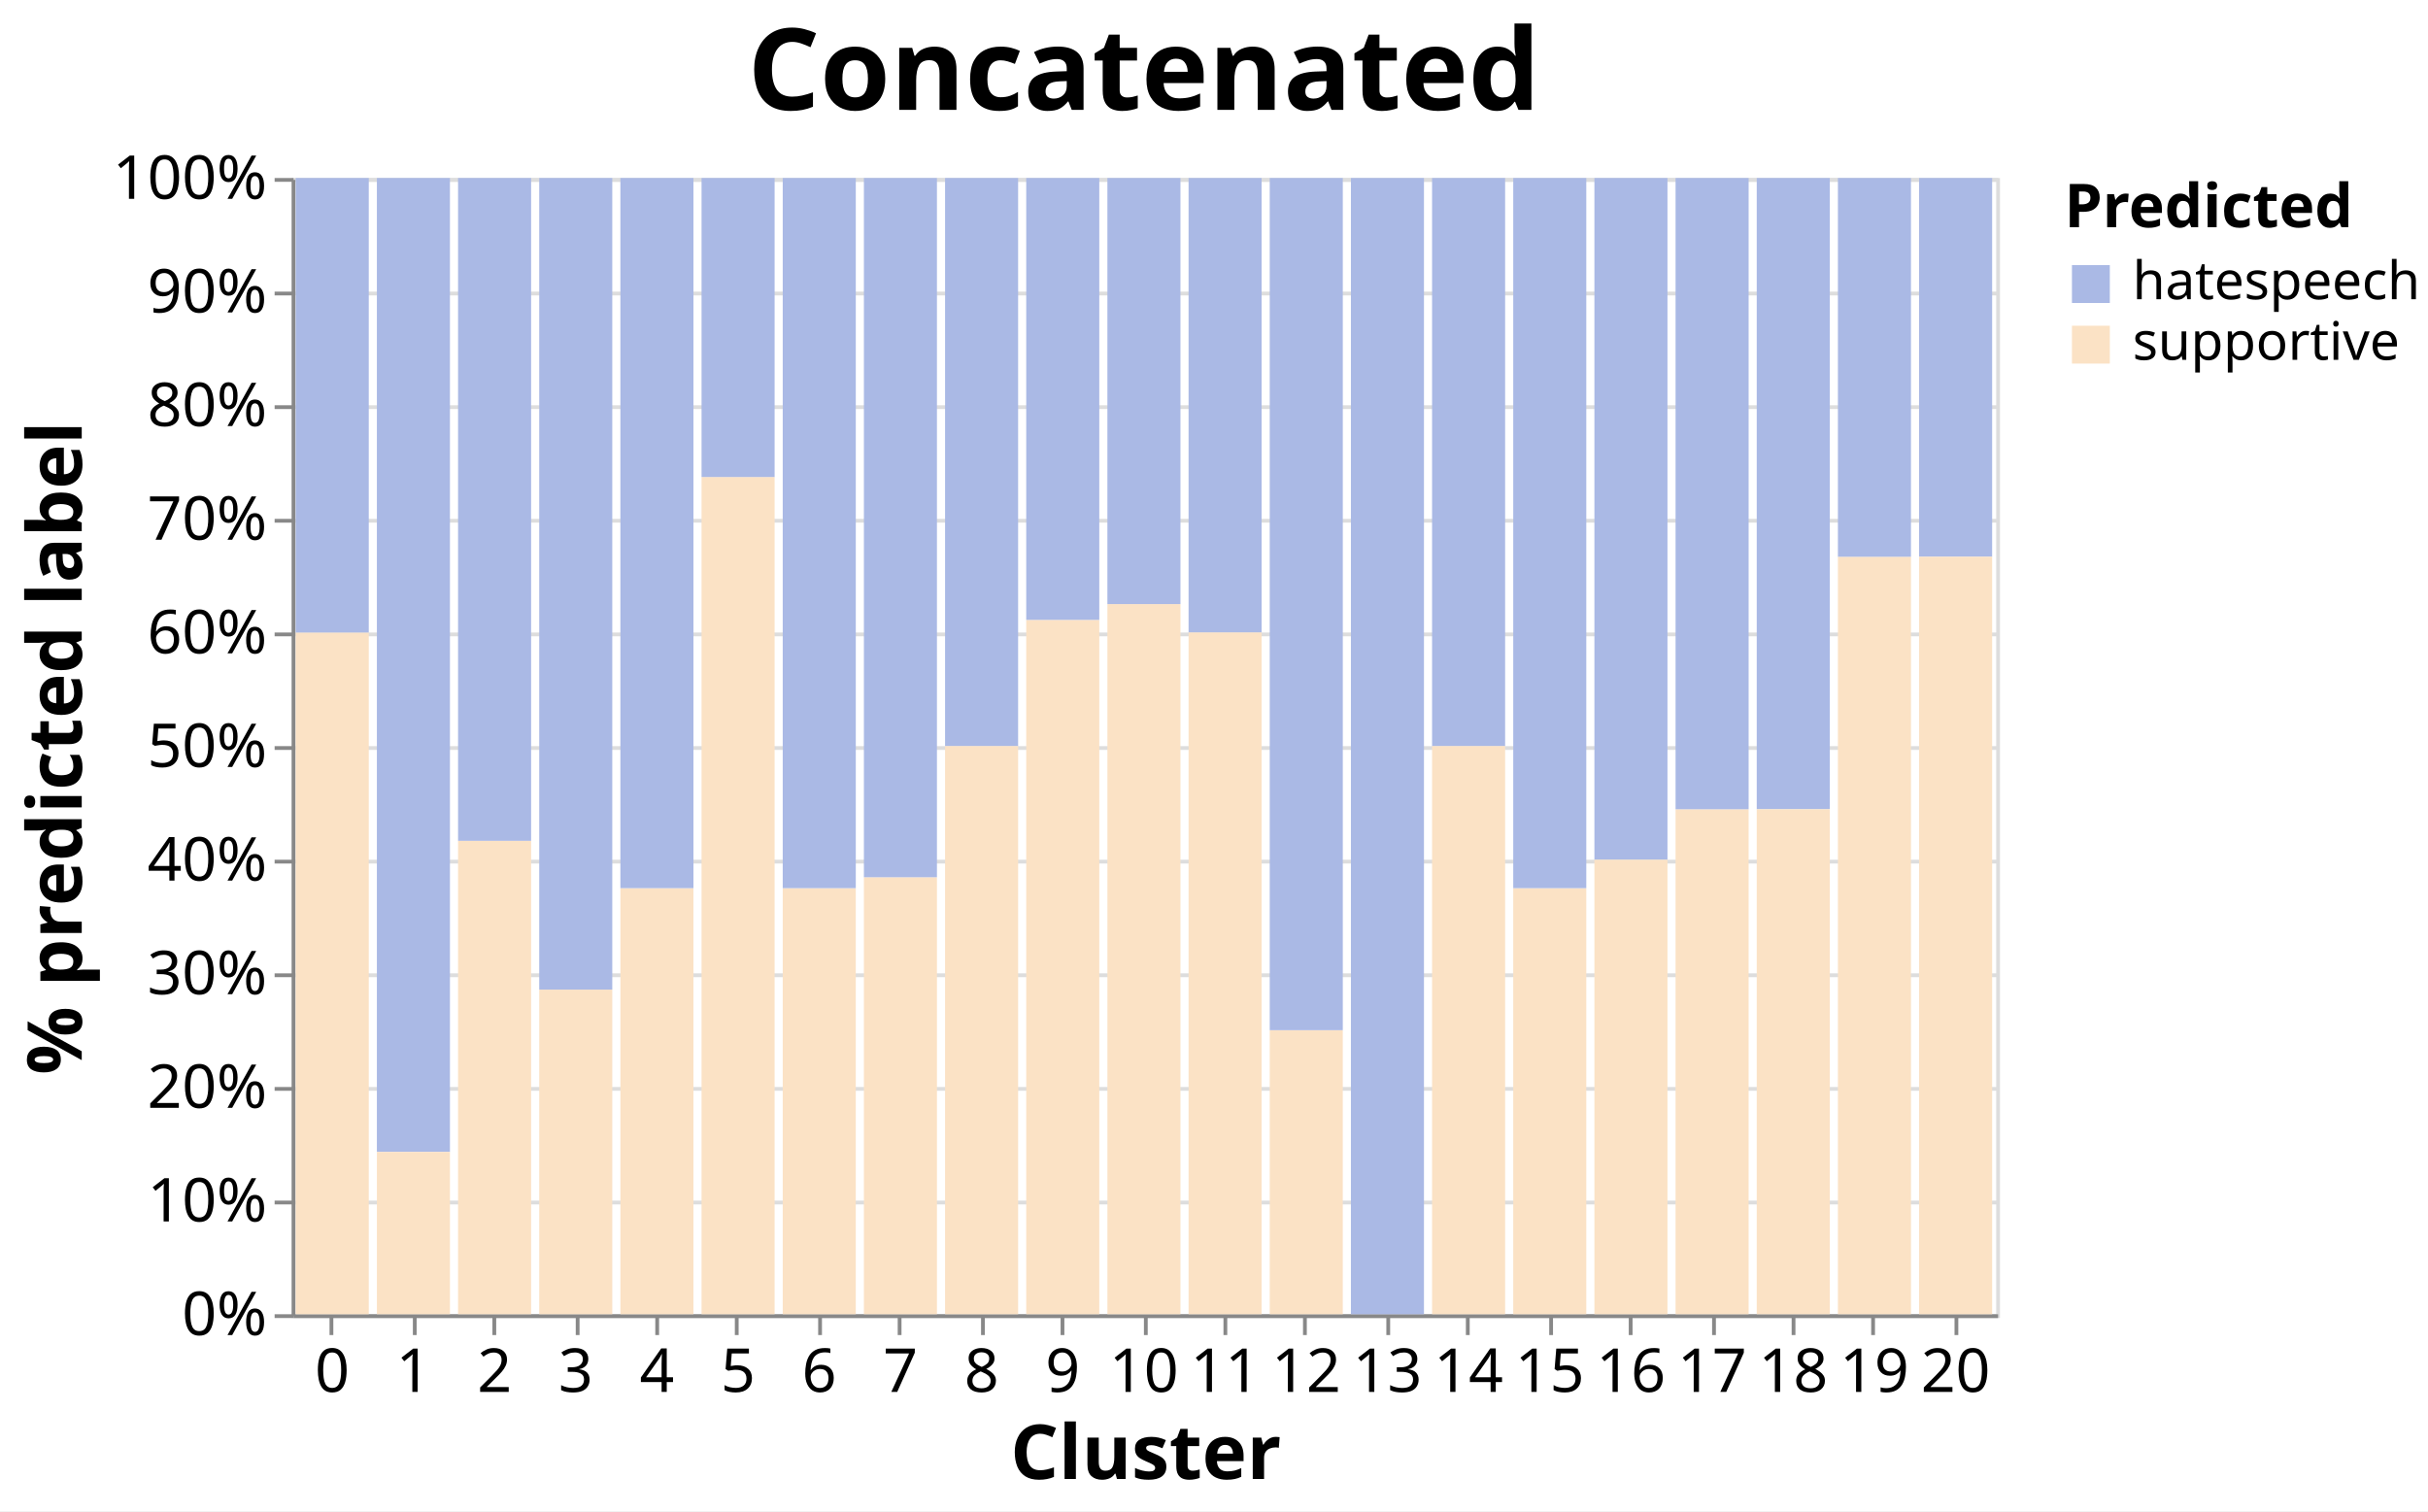
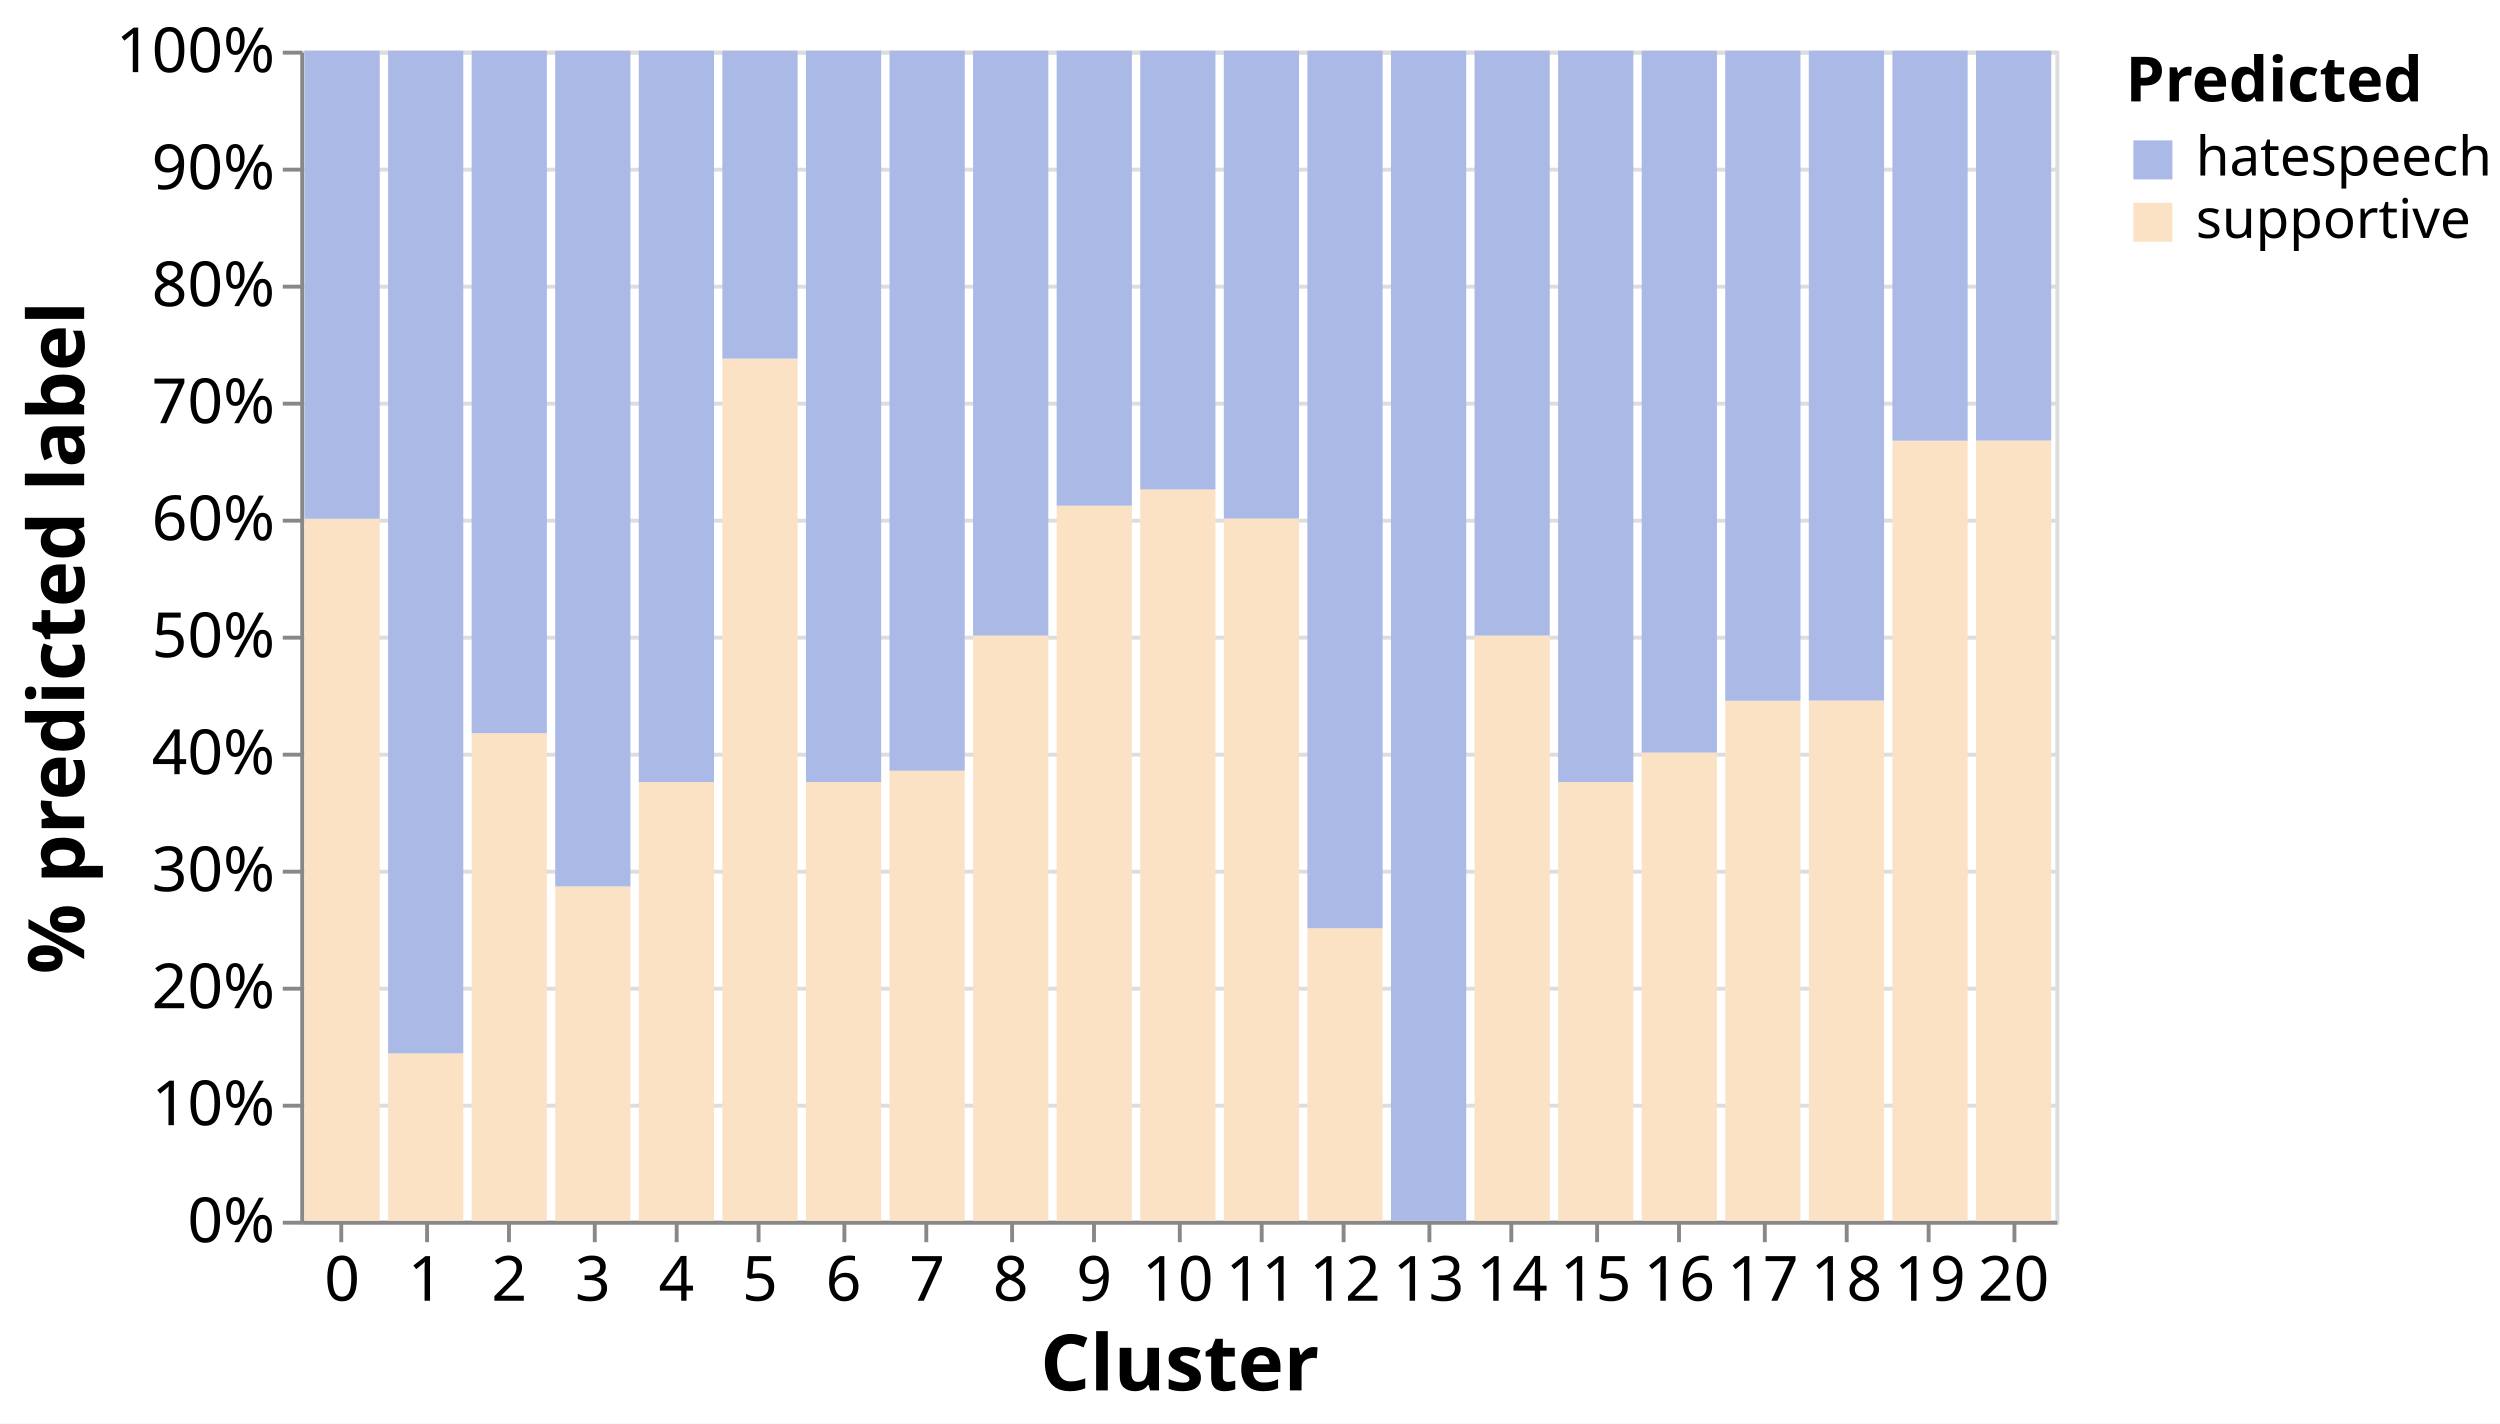
- <svg xmlns="http://www.w3.org/2000/svg" version="1.1" class="marks" width="641" height="399" viewBox="0 0 641 399">
-   <rect width="641" height="399" fill="white" />
-   <g fill="none" stroke-miterlimit="10" transform="translate(77,47)">
+ <svg xmlns="http://www.w3.org/2000/svg" version="1.1" class="marks" width="641" height="365" viewBox="0 0 641 365">
+   <rect width="641" height="365" fill="white" />
+   <g fill="none" stroke-miterlimit="10" transform="translate(77,13)">
    <g class="mark-group role-frame root" role="graphics-object" aria-roledescription="group mark container">
      <g transform="translate(0,0)">
        <path class="background" aria-hidden="true" d="M0.5,0.5h450v300h-450Z" stroke="#ddd" />
        <g>
          <g class="mark-group role-axis" aria-hidden="true">
            <g transform="translate(0.5,0.5)">
              <path class="background" aria-hidden="true" d="M0,0h0v0h0Z" pointer-events="none" />
              <g>
                <g class="mark-rule role-axis-grid" pointer-events="none">
                  <line transform="translate(0,300)" x2="450" y2="0" stroke="#ddd" stroke-width="1" opacity="1" />
                  <line transform="translate(0,270)" x2="450" y2="0" stroke="#ddd" stroke-width="1" opacity="1" />
                  <line transform="translate(0,240)" x2="450" y2="0" stroke="#ddd" stroke-width="1" opacity="1" />
                  <line transform="translate(0,210)" x2="450" y2="0" stroke="#ddd" stroke-width="1" opacity="1" />
                  <line transform="translate(0,180)" x2="450" y2="0" stroke="#ddd" stroke-width="1" opacity="1" />
                  <line transform="translate(0,150)" x2="450" y2="0" stroke="#ddd" stroke-width="1" opacity="1" />
                  <line transform="translate(0,120)" x2="450" y2="0" stroke="#ddd" stroke-width="1" opacity="1" />
                  <line transform="translate(0,90)" x2="450" y2="0" stroke="#ddd" stroke-width="1" opacity="1" />
                  <line transform="translate(0,60)" x2="450" y2="0" stroke="#ddd" stroke-width="1" opacity="1" />
                  <line transform="translate(0,30)" x2="450" y2="0" stroke="#ddd" stroke-width="1" opacity="1" />
                  <line transform="translate(0,0)" x2="450" y2="0" stroke="#ddd" stroke-width="1" opacity="1" />
                </g>
              </g>
              <path class="foreground" aria-hidden="true" d="" pointer-events="none" display="none" />
            </g>
          </g>
          <g class="mark-group role-axis" role="graphics-symbol" aria-roledescription="axis" aria-label="X-axis titled 'Cluster' for a discrete scale with 21 values: 0, 1, 2, 3, 4, ending with 20">
            <g transform="translate(0.5,300.5)">
              <path class="background" aria-hidden="true" d="M0,0h0v0h0Z" pointer-events="none" />
              <g>
                <g class="mark-rule role-axis-tick" pointer-events="none">
                  <line transform="translate(10,0)" x2="0" y2="5" stroke="#888" stroke-width="1" opacity="1" />
                  <line transform="translate(32,0)" x2="0" y2="5" stroke="#888" stroke-width="1" opacity="1" />
                  <line transform="translate(53,0)" x2="0" y2="5" stroke="#888" stroke-width="1" opacity="1" />
                  <line transform="translate(75,0)" x2="0" y2="5" stroke="#888" stroke-width="1" opacity="1" />
                  <line transform="translate(96,0)" x2="0" y2="5" stroke="#888" stroke-width="1" opacity="1" />
                  <line transform="translate(117,0)" x2="0" y2="5" stroke="#888" stroke-width="1" opacity="1" />
                  <line transform="translate(139,0)" x2="0" y2="5" stroke="#888" stroke-width="1" opacity="1" />
                  <line transform="translate(160,0)" x2="0" y2="5" stroke="#888" stroke-width="1" opacity="1" />
                  <line transform="translate(182,0)" x2="0" y2="5" stroke="#888" stroke-width="1" opacity="1" />
                  <line transform="translate(203,0)" x2="0" y2="5" stroke="#888" stroke-width="1" opacity="1" />
                  <line transform="translate(225,0)" x2="0" y2="5" stroke="#888" stroke-width="1" opacity="1" />
                  <line transform="translate(246,0)" x2="0" y2="5" stroke="#888" stroke-width="1" opacity="1" />
                  <line transform="translate(267,0)" x2="0" y2="5" stroke="#888" stroke-width="1" opacity="1" />
                  <line transform="translate(289,0)" x2="0" y2="5" stroke="#888" stroke-width="1" opacity="1" />
                  <line transform="translate(310,0)" x2="0" y2="5" stroke="#888" stroke-width="1" opacity="1" />
                  <line transform="translate(332,0)" x2="0" y2="5" stroke="#888" stroke-width="1" opacity="1" />
                  <line transform="translate(353,0)" x2="0" y2="5" stroke="#888" stroke-width="1" opacity="1" />
                  <line transform="translate(375,0)" x2="0" y2="5" stroke="#888" stroke-width="1" opacity="1" />
                  <line transform="translate(396,0)" x2="0" y2="5" stroke="#888" stroke-width="1" opacity="1" />
                  <line transform="translate(417,0)" x2="0" y2="5" stroke="#888" stroke-width="1" opacity="1" />
                  <line transform="translate(439,0)" x2="0" y2="5" stroke="#888" stroke-width="1" opacity="1" />
                </g>
                <g class="mark-text role-axis-label" pointer-events="none">
                  <text text-anchor="middle" transform="translate(10.21429,20)" font-family="sans-serif" font-size="16px" fill="black" opacity="1">0</text>
                  <text text-anchor="middle" transform="translate(31.64286,20)" font-family="sans-serif" font-size="16px" fill="black" opacity="1">1</text>
                  <text text-anchor="middle" transform="translate(53.07143,20)" font-family="sans-serif" font-size="16px" fill="black" opacity="1">2</text>
                  <text text-anchor="middle" transform="translate(74.5,20)" font-family="sans-serif" font-size="16px" fill="black" opacity="1">3</text>
                  <text text-anchor="middle" transform="translate(95.92857,20)" font-family="sans-serif" font-size="16px" fill="black" opacity="1">4</text>
                  <text text-anchor="middle" transform="translate(117.3571,20)" font-family="sans-serif" font-size="16px" fill="black" opacity="1">5</text>
                  <text text-anchor="middle" transform="translate(138.7857,20)" font-family="sans-serif" font-size="16px" fill="black" opacity="1">6</text>
                  <text text-anchor="middle" transform="translate(160.2143,20)" font-family="sans-serif" font-size="16px" fill="black" opacity="1">7</text>
                  <text text-anchor="middle" transform="translate(181.6429,20)" font-family="sans-serif" font-size="16px" fill="black" opacity="1">8</text>
                  <text text-anchor="middle" transform="translate(203.0714,20)" font-family="sans-serif" font-size="16px" fill="black" opacity="1">9</text>
                  <text text-anchor="middle" transform="translate(224.5,20)" font-family="sans-serif" font-size="16px" fill="black" opacity="1">10</text>
                  <text text-anchor="middle" transform="translate(245.9286,20)" font-family="sans-serif" font-size="16px" fill="black" opacity="1">11</text>
                  <text text-anchor="middle" transform="translate(267.3571,20)" font-family="sans-serif" font-size="16px" fill="black" opacity="1">12</text>
                  <text text-anchor="middle" transform="translate(288.7857,20)" font-family="sans-serif" font-size="16px" fill="black" opacity="1">13</text>
                  <text text-anchor="middle" transform="translate(310.2143,20)" font-family="sans-serif" font-size="16px" fill="black" opacity="1">14</text>
                  <text text-anchor="middle" transform="translate(331.6429,20)" font-family="sans-serif" font-size="16px" fill="black" opacity="1">15</text>
                  <text text-anchor="middle" transform="translate(353.0714,20)" font-family="sans-serif" font-size="16px" fill="black" opacity="1">16</text>
                  <text text-anchor="middle" transform="translate(374.5,20)" font-family="sans-serif" font-size="16px" fill="black" opacity="1">17</text>
                  <text text-anchor="middle" transform="translate(395.9286,20)" font-family="sans-serif" font-size="16px" fill="black" opacity="1">18</text>
                  <text text-anchor="middle" transform="translate(417.3571,20)" font-family="sans-serif" font-size="16px" fill="black" opacity="1">19</text>
                  <text text-anchor="middle" transform="translate(438.7857,20)" font-family="sans-serif" font-size="16px" fill="black" opacity="1">20</text>
                </g>
                <g class="mark-rule role-axis-domain" pointer-events="none">
                  <line transform="translate(0,0)" x2="450" y2="0" stroke="#888" stroke-width="1" opacity="1" />
                </g>
                <g class="mark-text role-axis-title" pointer-events="none">
                  <text text-anchor="middle" transform="translate(225,43)" font-family="sans-serif" font-size="20px" font-weight="bold" fill="black" opacity="1">Cluster</text>
                </g>
              </g>
              <path class="foreground" aria-hidden="true" d="" pointer-events="none" display="none" />
            </g>
          </g>
          <g class="mark-group role-axis" role="graphics-symbol" aria-roledescription="axis" aria-label="Y-axis titled '% predicted label' for a linear scale with values from 0% to 100%">
            <g transform="translate(0.5,0.5)">
              <path class="background" aria-hidden="true" d="M0,0h0v0h0Z" pointer-events="none" />
              <g>
                <g class="mark-rule role-axis-tick" pointer-events="none">
                  <line transform="translate(0,300)" x2="-5" y2="0" stroke="#888" stroke-width="1" opacity="1" />
                  <line transform="translate(0,270)" x2="-5" y2="0" stroke="#888" stroke-width="1" opacity="1" />
                  <line transform="translate(0,240)" x2="-5" y2="0" stroke="#888" stroke-width="1" opacity="1" />
                  <line transform="translate(0,210)" x2="-5" y2="0" stroke="#888" stroke-width="1" opacity="1" />
                  <line transform="translate(0,180)" x2="-5" y2="0" stroke="#888" stroke-width="1" opacity="1" />
                  <line transform="translate(0,150)" x2="-5" y2="0" stroke="#888" stroke-width="1" opacity="1" />
                  <line transform="translate(0,120)" x2="-5" y2="0" stroke="#888" stroke-width="1" opacity="1" />
                  <line transform="translate(0,90)" x2="-5" y2="0" stroke="#888" stroke-width="1" opacity="1" />
                  <line transform="translate(0,60)" x2="-5" y2="0" stroke="#888" stroke-width="1" opacity="1" />
                  <line transform="translate(0,30)" x2="-5" y2="0" stroke="#888" stroke-width="1" opacity="1" />
                  <line transform="translate(0,0)" x2="-5" y2="0" stroke="#888" stroke-width="1" opacity="1" />
                </g>
                <g class="mark-text role-axis-label" pointer-events="none">
                  <text text-anchor="end" transform="translate(-7,305)" font-family="sans-serif" font-size="16px" fill="black" opacity="1">0%</text>
                  <text text-anchor="end" transform="translate(-7,275)" font-family="sans-serif" font-size="16px" fill="black" opacity="1">10%</text>
                  <text text-anchor="end" transform="translate(-7,245)" font-family="sans-serif" font-size="16px" fill="black" opacity="1">20%</text>
                  <text text-anchor="end" transform="translate(-7,215)" font-family="sans-serif" font-size="16px" fill="black" opacity="1">30%</text>
                  <text text-anchor="end" transform="translate(-7,185)" font-family="sans-serif" font-size="16px" fill="black" opacity="1">40%</text>
                  <text text-anchor="end" transform="translate(-7,155)" font-family="sans-serif" font-size="16px" fill="black" opacity="1">50%</text>
                  <text text-anchor="end" transform="translate(-7,125)" font-family="sans-serif" font-size="16px" fill="black" opacity="1">60%</text>
                  <text text-anchor="end" transform="translate(-7,95)" font-family="sans-serif" font-size="16px" fill="black" opacity="1">70%</text>
                  <text text-anchor="end" transform="translate(-7,65)" font-family="sans-serif" font-size="16px" fill="black" opacity="1">80%</text>
                  <text text-anchor="end" transform="translate(-7,35)" font-family="sans-serif" font-size="16px" fill="black" opacity="1">90%</text>
                  <text text-anchor="end" transform="translate(-7,5)" font-family="sans-serif" font-size="16px" fill="black" opacity="1">100%</text>
                </g>
                <g class="mark-rule role-axis-domain" pointer-events="none">
                  <line transform="translate(0,300)" x2="0" y2="-300" stroke="#888" stroke-width="1" opacity="1" />
                </g>
                <g class="mark-text role-axis-title" pointer-events="none">
                  <text text-anchor="middle" transform="translate(-51.92188,150) rotate(-90) translate(0,-4)" font-family="sans-serif" font-size="20px" font-weight="bold" fill="black" opacity="1">% predicted label</text>
                </g>
              </g>
              <path class="foreground" aria-hidden="true" d="" pointer-events="none" display="none" />
            </g>
          </g>
          <g class="mark-rect role-mark marks" role="graphics-object" aria-roledescription="rect mark container">
            <path aria-label="cluster: 12; Count of Records: 25%; Predicted Label: supportive" role="graphics-symbol" aria-roledescription="bar" d="M258.214,225h19.286v75h-19.286Z" fill="#FBE2C5" />
            <path aria-label="cluster: 15; Count of Records: 38%; Predicted Label: supportive" role="graphics-symbol" aria-roledescription="bar" d="M322.5,187.5h19.286v112.5h-19.286Z" fill="#FBE2C5" />
            <path aria-label="cluster: 6; Count of Records: 38%; Predicted Label: supportive" role="graphics-symbol" aria-roledescription="bar" d="M129.643,187.5h19.286v112.5h-19.286Z" fill="#FBE2C5" />
            <path aria-label="cluster: 9; Count of Records: 61%; Predicted Label: supportive" role="graphics-symbol" aria-roledescription="bar" d="M193.929,116.667h19.286v183.333h-19.286Z" fill="#FBE2C5" />
            <path aria-label="cluster: 10; Count of Records: 63%; Predicted Label: supportive" role="graphics-symbol" aria-roledescription="bar" d="M215.357,112.5h19.286v187.5h-19.286Z" fill="#FBE2C5" />
            <path aria-label="cluster: 17; Count of Records: 44%; Predicted Label: supportive" role="graphics-symbol" aria-roledescription="bar" d="M365.357,166.667h19.286v133.333h-19.286Z" fill="#FBE2C5" />
            <path aria-label="cluster: 2; Count of Records: 42%; Predicted Label: supportive" role="graphics-symbol" aria-roledescription="bar" d="M43.929,175h19.286v125h-19.286Z" fill="#FBE2C5" />
            <path aria-label="cluster: 2; Count of Records: 58%; Predicted Label: hatespeech" role="graphics-symbol" aria-roledescription="bar" d="M43.929,0h19.286v175h-19.286Z" fill="#AAB9E5" />
            <path aria-label="cluster: 9; Count of Records: 39%; Predicted Label: hatespeech" role="graphics-symbol" aria-roledescription="bar" d="M193.929,0h19.286v116.667h-19.286Z" fill="#AAB9E5" />
            <path aria-label="cluster: 5; Count of Records: 74%; Predicted Label: supportive" role="graphics-symbol" aria-roledescription="bar" d="M108.214,78.947h19.286v221.053h-19.286Z" fill="#FBE2C5" />
            <path aria-label="cluster: 1; Count of Records: 86%; Predicted Label: hatespeech" role="graphics-symbol" aria-roledescription="bar" d="M22.5,0h19.286v257.143h-19.286Z" fill="#AAB9E5" />
            <path aria-label="cluster: 13; Count of Records: 100%; Predicted Label: hatespeech" role="graphics-symbol" aria-roledescription="bar" d="M279.643,0h19.286v300h-19.286Z" fill="#AAB9E5" />
            <path aria-label="cluster: 14; Count of Records: 50%; Predicted Label: hatespeech" role="graphics-symbol" aria-roledescription="bar" d="M301.071,0h19.286v150h-19.286Z" fill="#AAB9E5" />
            <path aria-label="cluster: 16; Count of Records: 60%; Predicted Label: hatespeech" role="graphics-symbol" aria-roledescription="bar" d="M343.929,0h19.286v180h-19.286Z" fill="#AAB9E5" />
            <path aria-label="cluster: 7; Count of Records: 38%; Predicted Label: supportive" role="graphics-symbol" aria-roledescription="bar" d="M151.071,184.615h19.286v115.385h-19.286Z" fill="#FBE2C5" />
            <path aria-label="cluster: 18; Count of Records: 56%; Predicted Label: hatespeech" role="graphics-symbol" aria-roledescription="bar" d="M386.786,0h19.286v166.667h-19.286Z" fill="#AAB9E5" />
            <path aria-label="cluster: 19; Count of Records: 67%; Predicted Label: supportive" role="graphics-symbol" aria-roledescription="bar" d="M408.214,100h19.286v200h-19.286Z" fill="#FBE2C5" />
            <path aria-label="cluster: 6; Count of Records: 63%; Predicted Label: hatespeech" role="graphics-symbol" aria-roledescription="bar" d="M129.643,0h19.286v187.5h-19.286Z" fill="#AAB9E5" />
            <path aria-label="cluster: 10; Count of Records: 38%; Predicted Label: hatespeech" role="graphics-symbol" aria-roledescription="bar" d="M215.357,0h19.286v112.5h-19.286Z" fill="#AAB9E5" />
            <path aria-label="cluster: 20; Count of Records: 33%; Predicted Label: hatespeech" role="graphics-symbol" aria-roledescription="bar" d="M429.643,0h19.286v100h-19.286Z" fill="#AAB9E5" />
            <path aria-label="cluster: 4; Count of Records: 38%; Predicted Label: supportive" role="graphics-symbol" aria-roledescription="bar" d="M86.786,187.5h19.286v112.5h-19.286Z" fill="#FBE2C5" />
            <path aria-label="cluster: 7; Count of Records: 62%; Predicted Label: hatespeech" role="graphics-symbol" aria-roledescription="bar" d="M151.071,0h19.286v184.615h-19.286Z" fill="#AAB9E5" />
            <path aria-label="cluster: 16; Count of Records: 40%; Predicted Label: supportive" role="graphics-symbol" aria-roledescription="bar" d="M343.929,180h19.286v120h-19.286Z" fill="#FBE2C5" />
            <path aria-label="cluster: 11; Count of Records: 40%; Predicted Label: hatespeech" role="graphics-symbol" aria-roledescription="bar" d="M236.786,0h19.286v120h-19.286Z" fill="#AAB9E5" />
            <path aria-label="cluster: 8; Count of Records: 50%; Predicted Label: hatespeech" role="graphics-symbol" aria-roledescription="bar" d="M172.5,0h19.286v150h-19.286Z" fill="#AAB9E5" />
            <path aria-label="cluster: 14; Count of Records: 50%; Predicted Label: supportive" role="graphics-symbol" aria-roledescription="bar" d="M301.071,150h19.286v150h-19.286Z" fill="#FBE2C5" />
            <path aria-label="cluster: 18; Count of Records: 44%; Predicted Label: supportive" role="graphics-symbol" aria-roledescription="bar" d="M386.786,166.667h19.286v133.333h-19.286Z" fill="#FBE2C5" />
            <path aria-label="cluster: 4; Count of Records: 63%; Predicted Label: hatespeech" role="graphics-symbol" aria-roledescription="bar" d="M86.786,0h19.286v187.5h-19.286Z" fill="#AAB9E5" />
            <path aria-label="cluster: 17; Count of Records: 56%; Predicted Label: hatespeech" role="graphics-symbol" aria-roledescription="bar" d="M365.357,0h19.286v166.667h-19.286Z" fill="#AAB9E5" />
            <path aria-label="cluster: 12; Count of Records: 75%; Predicted Label: hatespeech" role="graphics-symbol" aria-roledescription="bar" d="M258.214,0h19.286v225h-19.286Z" fill="#AAB9E5" />
            <path aria-label="cluster: 0; Count of Records: 60%; Predicted Label: supportive" role="graphics-symbol" aria-roledescription="bar" d="M1.071,120h19.286v180h-19.286Z" fill="#FBE2C5" />
            <path aria-label="cluster: 3; Count of Records: 29%; Predicted Label: supportive" role="graphics-symbol" aria-roledescription="bar" d="M65.357,214.286h19.286v85.714h-19.286Z" fill="#FBE2C5" />
            <path aria-label="cluster: 3; Count of Records: 71%; Predicted Label: hatespeech" role="graphics-symbol" aria-roledescription="bar" d="M65.357,0h19.286v214.286h-19.286Z" fill="#AAB9E5" />
            <path aria-label="cluster: 20; Count of Records: 67%; Predicted Label: supportive" role="graphics-symbol" aria-roledescription="bar" d="M429.643,100h19.286v200h-19.286Z" fill="#FBE2C5" />
            <path aria-label="cluster: 19; Count of Records: 33%; Predicted Label: hatespeech" role="graphics-symbol" aria-roledescription="bar" d="M408.214,0h19.286v100h-19.286Z" fill="#AAB9E5" />
            <path aria-label="cluster: 5; Count of Records: 26%; Predicted Label: hatespeech" role="graphics-symbol" aria-roledescription="bar" d="M108.214,0h19.286v78.947h-19.286Z" fill="#AAB9E5" />
            <path aria-label="cluster: 8; Count of Records: 50%; Predicted Label: supportive" role="graphics-symbol" aria-roledescription="bar" d="M172.5,150h19.286v150h-19.286Z" fill="#FBE2C5" />
            <path aria-label="cluster: 15; Count of Records: 63%; Predicted Label: hatespeech" role="graphics-symbol" aria-roledescription="bar" d="M322.5,0h19.286v187.5h-19.286Z" fill="#AAB9E5" />
            <path aria-label="cluster: 1; Count of Records: 14%; Predicted Label: supportive" role="graphics-symbol" aria-roledescription="bar" d="M22.5,257.143h19.286v42.857h-19.286Z" fill="#FBE2C5" />
            <path aria-label="cluster: 11; Count of Records: 60%; Predicted Label: supportive" role="graphics-symbol" aria-roledescription="bar" d="M236.786,120h19.286v180h-19.286Z" fill="#FBE2C5" />
            <path aria-label="cluster: 0; Count of Records: 40%; Predicted Label: hatespeech" role="graphics-symbol" aria-roledescription="bar" d="M1.071,0h19.286v120h-19.286Z" fill="#AAB9E5" />
          </g>
          <g class="mark-group role-legend" role="graphics-symbol" aria-roledescription="legend" aria-label="Symbol legend titled 'Predicted' for fill color with 2 values: hatespeech, supportive">
            <g transform="translate(468,0)">
              <path class="background" aria-hidden="true" d="M0,0h91v51h-91Z" pointer-events="none" />
              <g>
                <g class="mark-group role-legend-entry">
                  <g transform="translate(0,21)">
                    <path class="background" aria-hidden="true" d="M0,0h0v0h0Z" pointer-events="none" />
                    <g>
                      <g class="mark-group role-scope" role="graphics-object" aria-roledescription="group mark container">
                        <g transform="translate(0,0)">
                          <path class="background" aria-hidden="true" d="M0,0h90.393v14h-90.393Z" pointer-events="none" opacity="1" />
                          <g>
                            <g class="mark-symbol role-legend-symbol" pointer-events="none">
                              <path transform="translate(7,7)" d="M-5,-5h10v10h-10Z" fill="#AAB9E5" stroke-width="1.5" opacity="1" />
                            </g>
                            <g class="mark-text role-legend-label" pointer-events="none">
                              <text text-anchor="start" transform="translate(18,11)" font-family="sans-serif" font-size="14px" fill="black" opacity="1">hatespeech</text>
                            </g>
                          </g>
                          <path class="foreground" aria-hidden="true" d="" pointer-events="none" display="none" />
                        </g>
                        <g transform="translate(0,16)">
                          <path class="background" aria-hidden="true" d="M0,0h90.393v14h-90.393Z" pointer-events="none" opacity="1" />
                          <g>
                            <g class="mark-symbol role-legend-symbol" pointer-events="none">
                              <path transform="translate(7,7)" d="M-5,-5h10v10h-10Z" fill="#FBE2C5" stroke-width="1.5" opacity="1" />
                            </g>
                            <g class="mark-text role-legend-label" pointer-events="none">
                              <text text-anchor="start" transform="translate(18,11)" font-family="sans-serif" font-size="14px" fill="black" opacity="1">supportive</text>
                            </g>
                          </g>
                          <path class="foreground" aria-hidden="true" d="" pointer-events="none" display="none" />
                        </g>
                      </g>
                    </g>
                    <path class="foreground" aria-hidden="true" d="" pointer-events="none" display="none" />
                  </g>
                </g>
                <g class="mark-text role-legend-title" pointer-events="none">
                  <text text-anchor="start" transform="translate(0,13)" font-family="sans-serif" font-size="16px" font-weight="bold" fill="black" opacity="1">Predicted</text>
                </g>
              </g>
              <path class="foreground" aria-hidden="true" d="" pointer-events="none" display="none" />
            </g>
          </g>
-           <g class="mark-group role-title">
-             <g transform="translate(225,-42)">
-               <path class="background" aria-hidden="true" d="M0,0h0v0h0Z" pointer-events="none" />
-               <g>
-                 <g class="mark-text role-title-text" role="graphics-symbol" aria-roledescription="title" aria-label="Title text 'Concatenated'" pointer-events="none">
-                   <text text-anchor="middle" transform="translate(0,24)" font-family="sans-serif" font-size="30px" font-weight="bold" fill="#000" opacity="1">Concatenated</text>
-                 </g>
-               </g>
-               <path class="foreground" aria-hidden="true" d="" pointer-events="none" display="none" />
-             </g>
-           </g>
        </g>
        <path class="foreground" aria-hidden="true" d="" display="none" />
      </g>
    </g>
  </g>
</svg>
